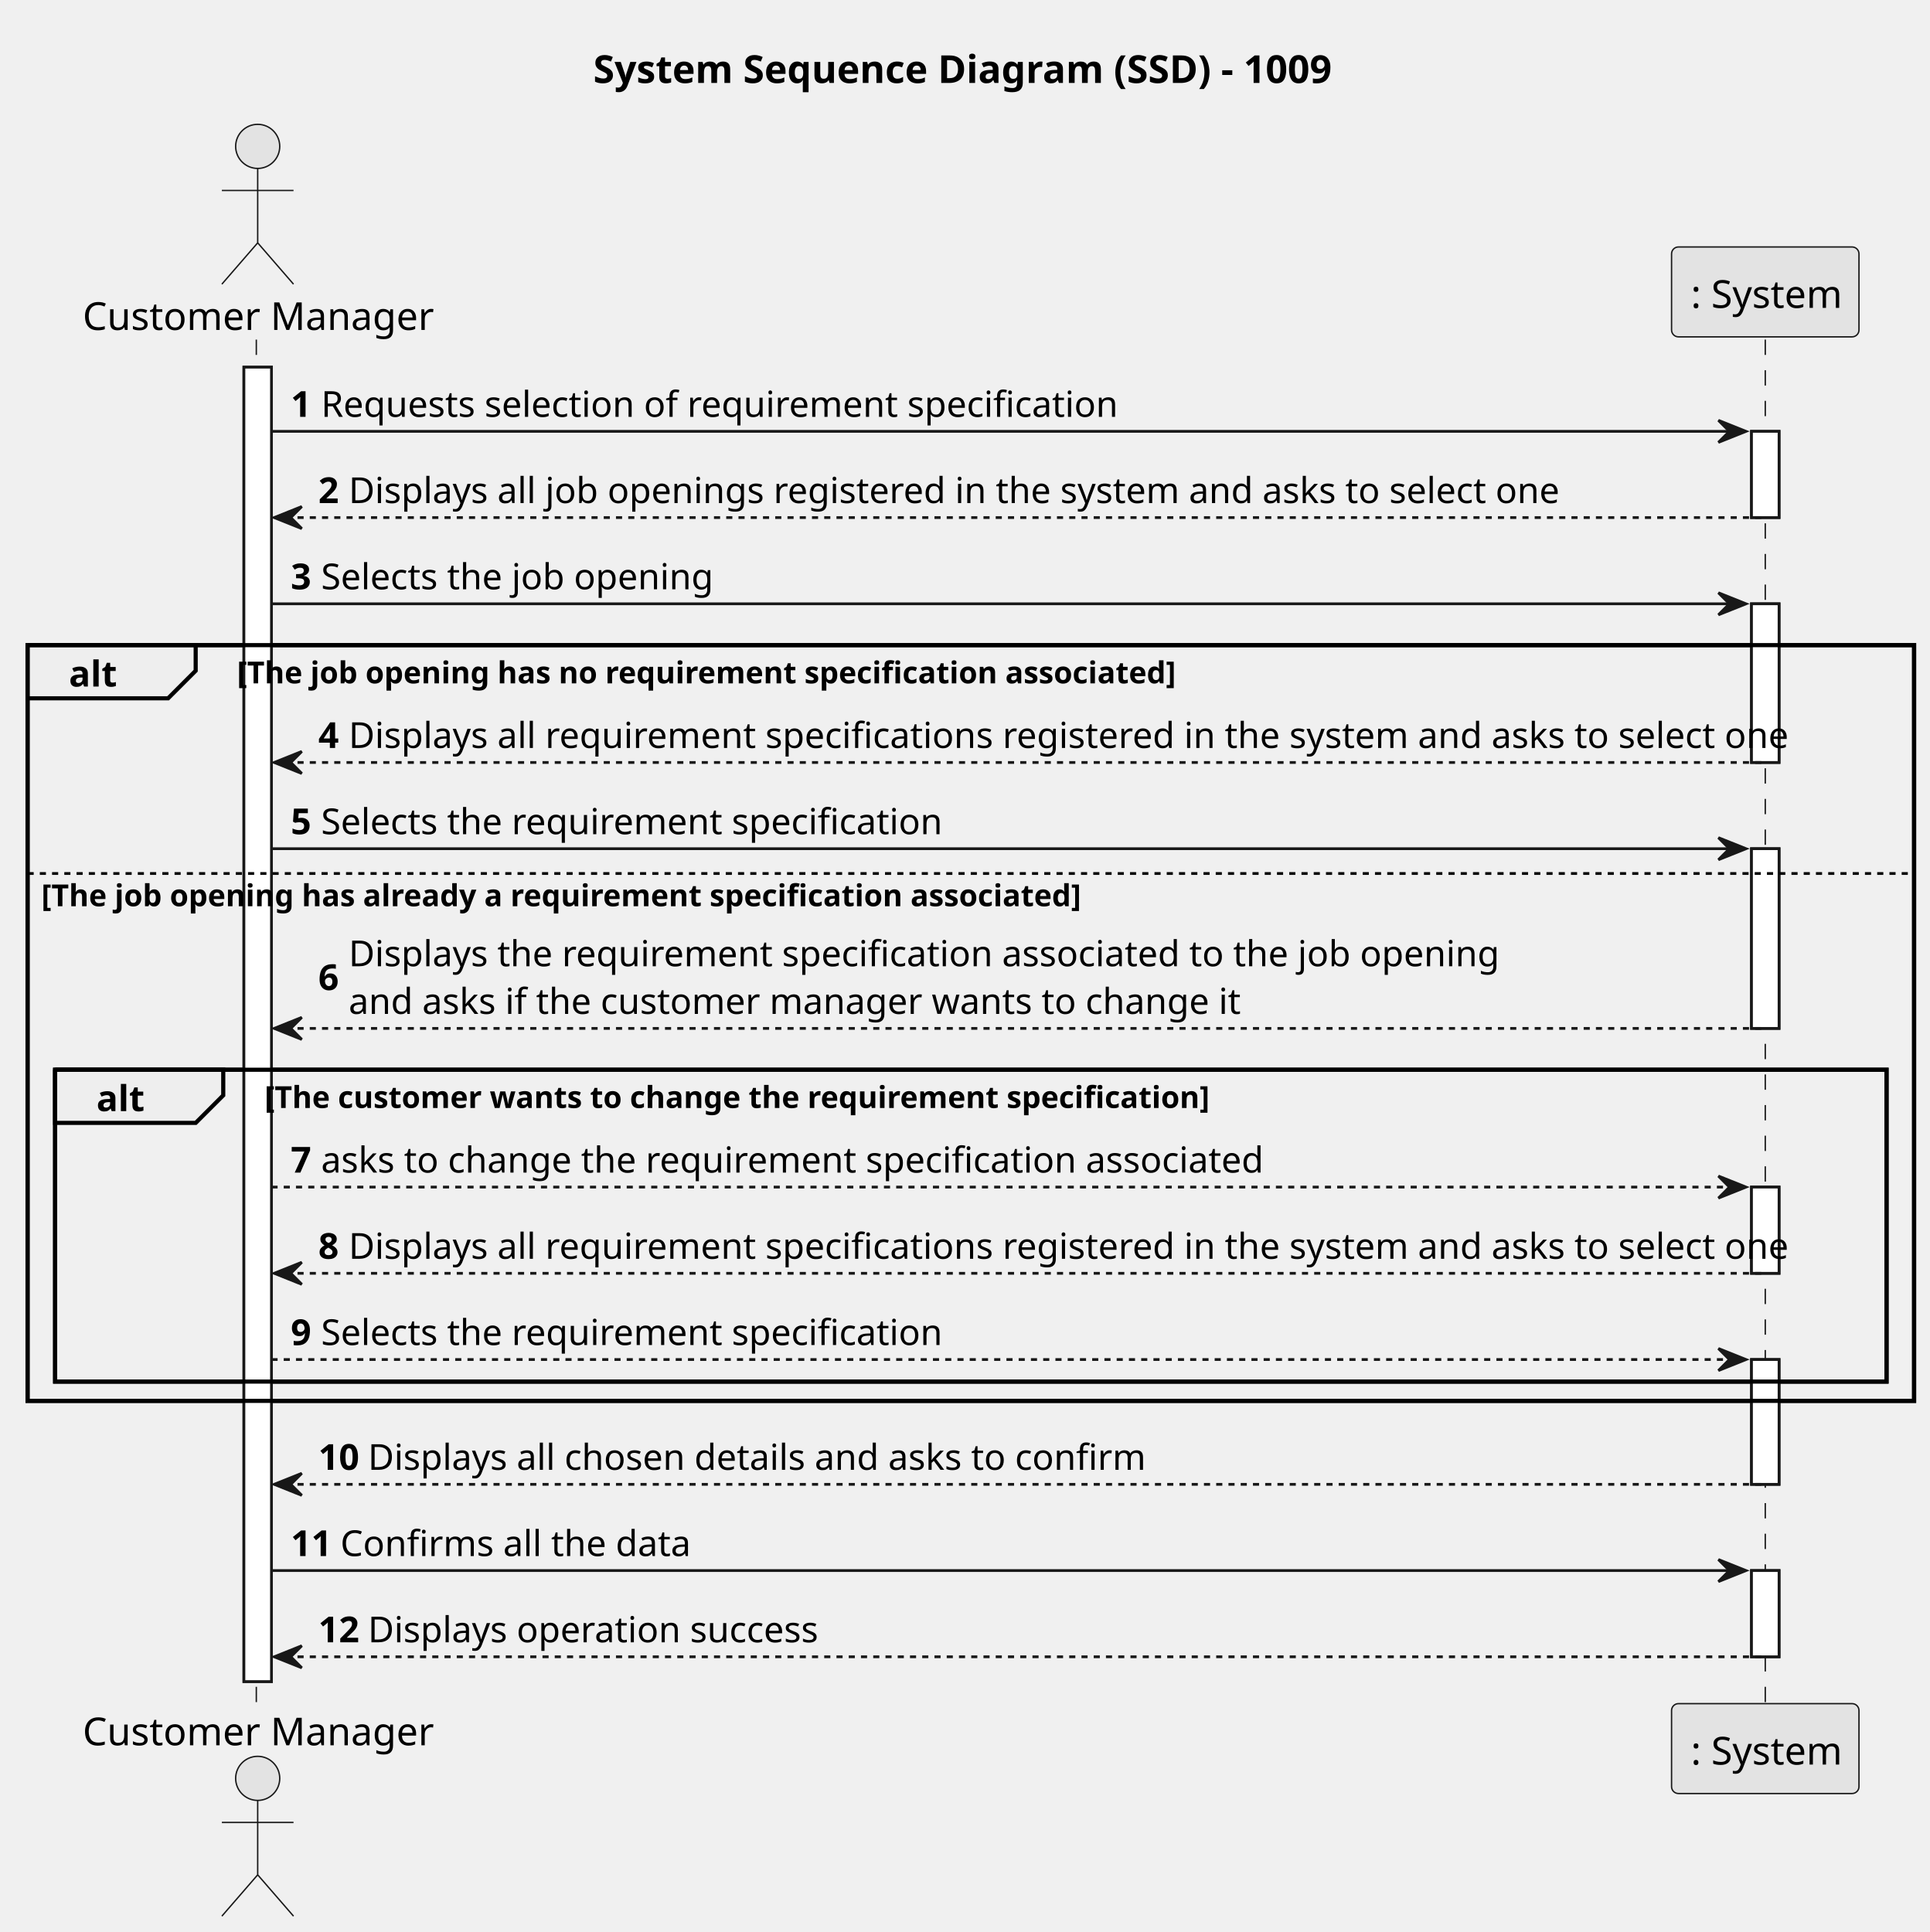
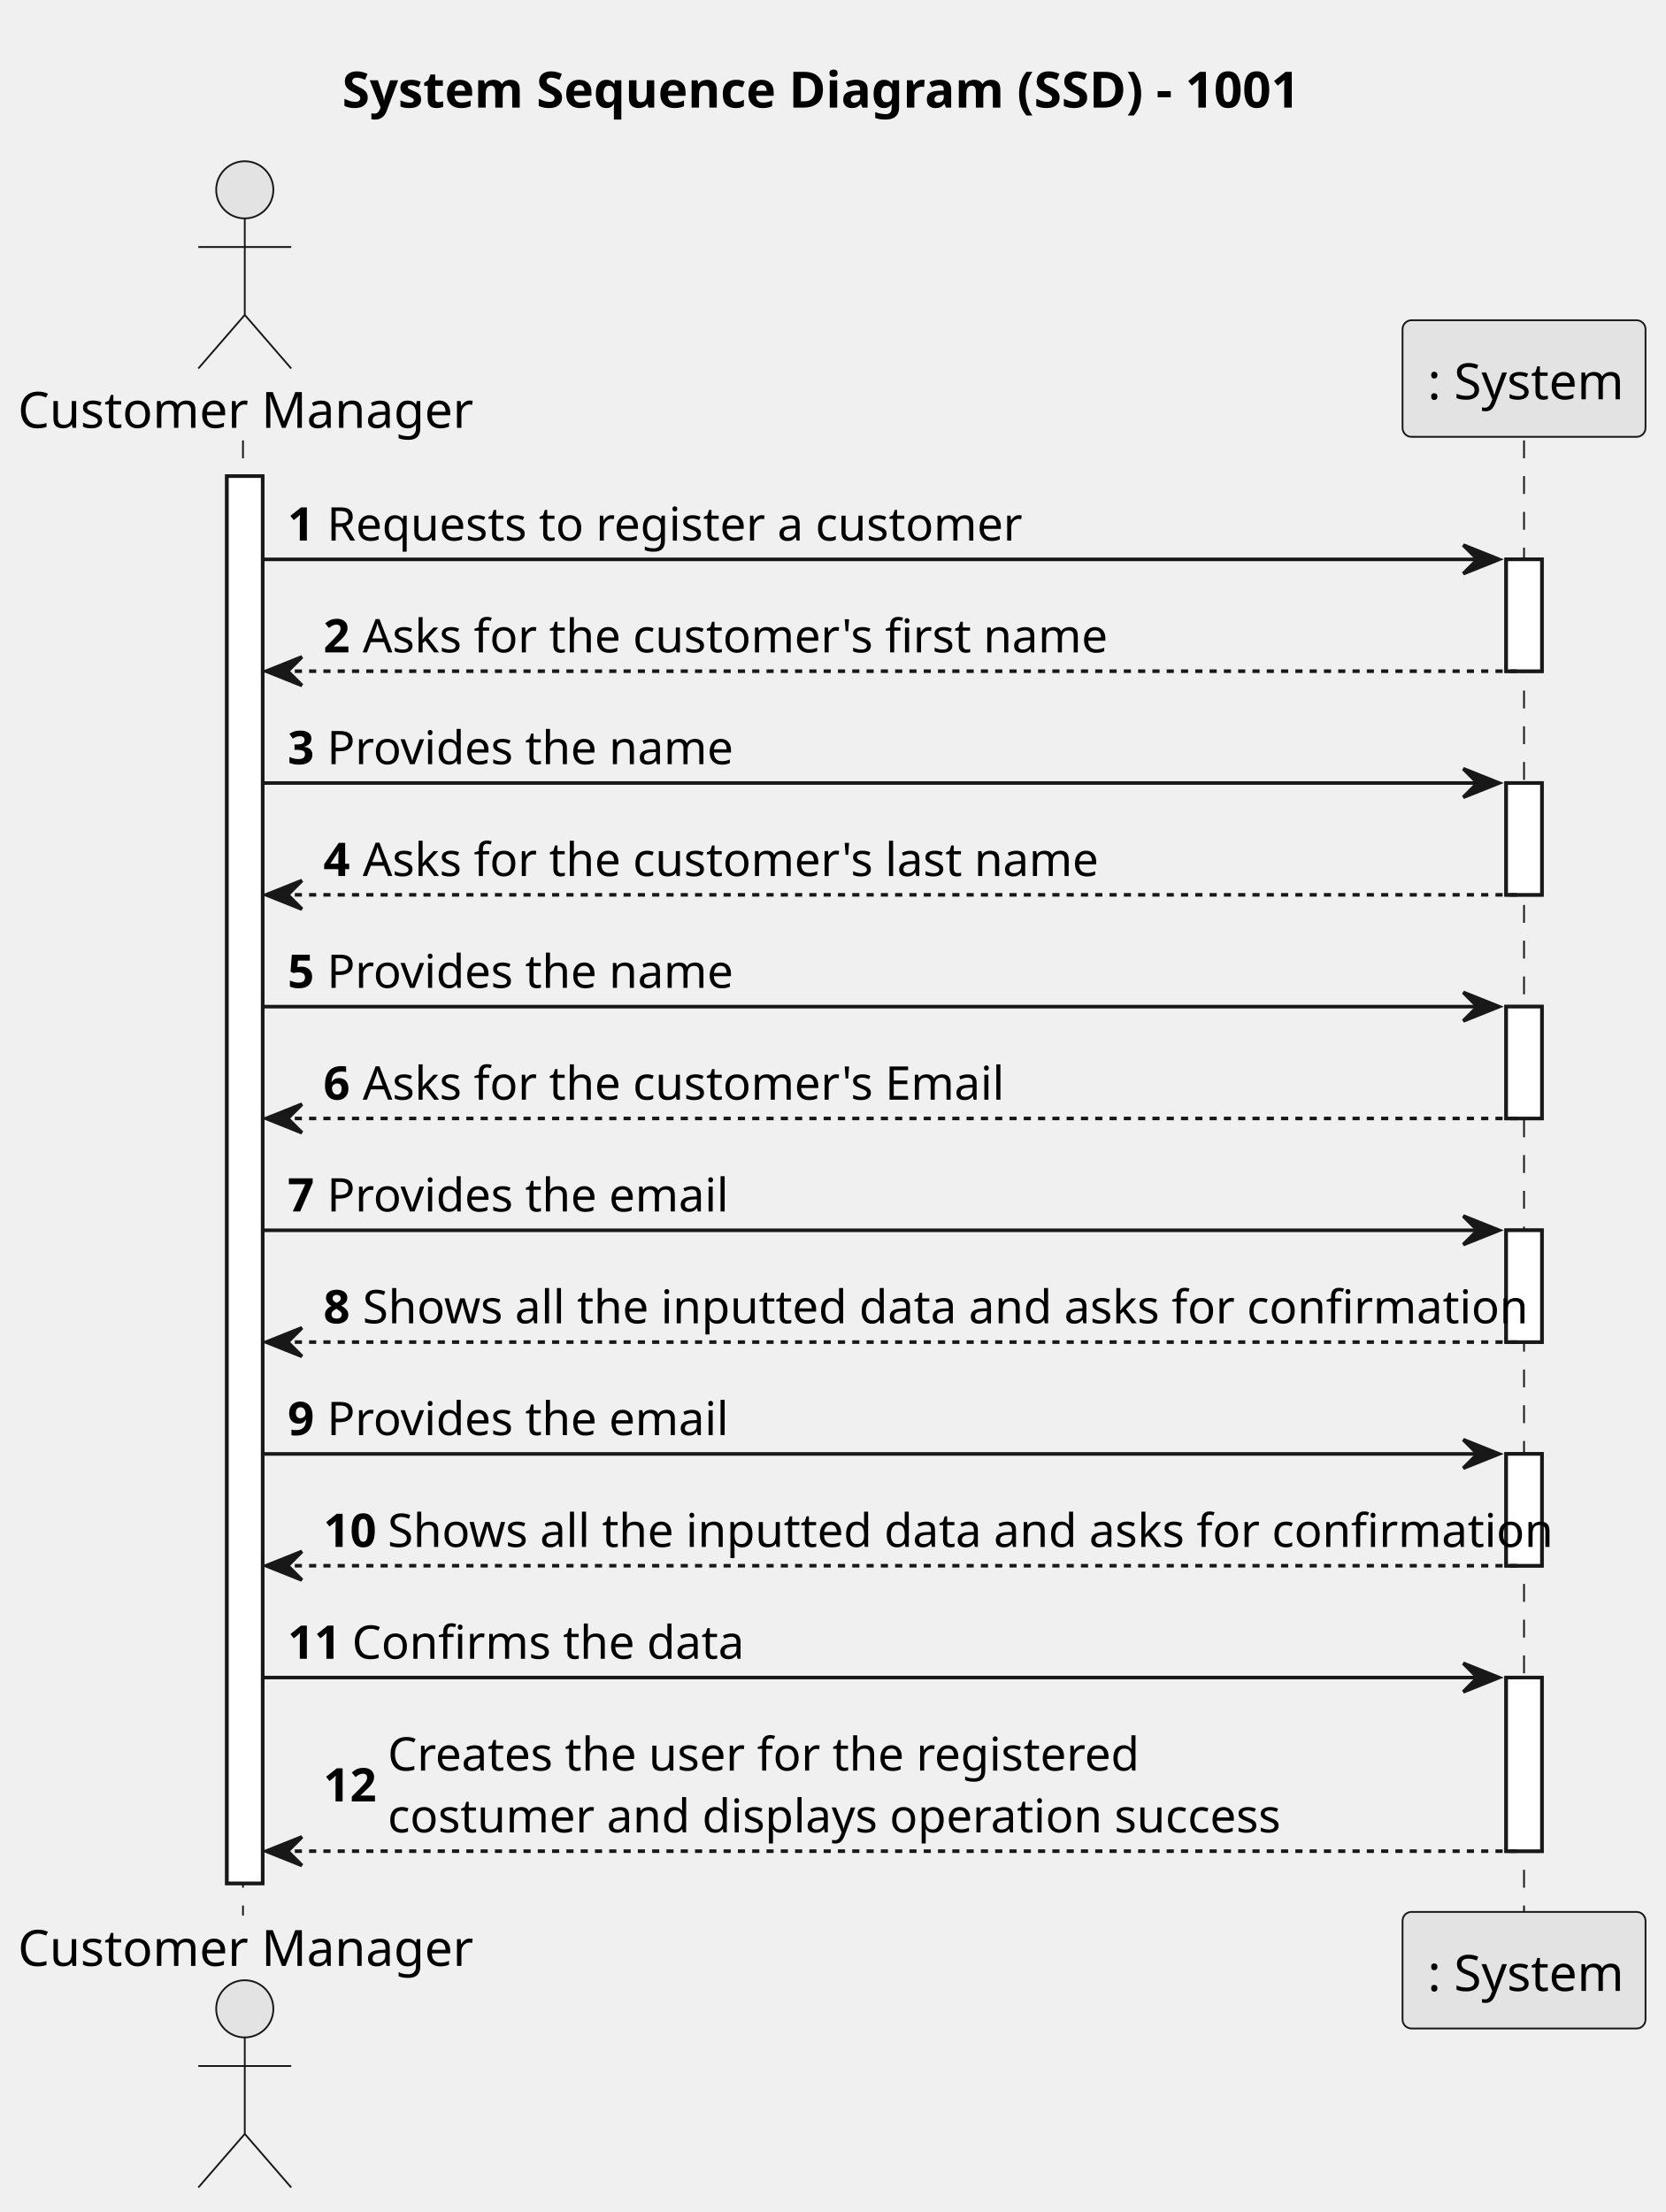
- <svg xmlns="http://www.w3.org/2000/svg" contentStyleType="text/css" height="631.8px" preserveAspectRatio="none" style="width:630px;height:631px;background:#FFFFFF;" version="1.1" viewBox="0 0 630 631" width="630.9px" zoomAndPan="magnify">
+ <svg xmlns="http://www.w3.org/2000/svg" contentStyleType="text/css" height="619px" preserveAspectRatio="none" style="width:466px;height:619px;background:#FFFFFF;" version="1.1" viewBox="0 0 466 619" width="466px" zoomAndPan="magnify">
  <defs />
  <g>
-     <text fill="#000000" font-family="sans-serif" font-size="12.6" font-weight="bold" lengthAdjust="spacing" textLength="245.7" x="193.725" y="27.097">System Sequence Diagram (SSD) - 1009</text>
-     <rect fill="#FFFFFF" height="429.296" style="stroke:#181818;stroke-width:0.9;" width="9" x="79.65" y="119.918" />
-     <rect fill="#FFFFFF" height="28.162" style="stroke:#181818;stroke-width:0.9;" width="9" x="571.95" y="140.88" />
-     <rect fill="#FFFFFF" height="51.824" style="stroke:#181818;stroke-width:0.9;" width="9" x="571.95" y="197.204" />
-     <rect fill="#FFFFFF" height="58.692" style="stroke:#181818;stroke-width:0.9;" width="9" x="571.95" y="277.19" />
-     <rect fill="#FFFFFF" height="28.162" style="stroke:#181818;stroke-width:0.9;" width="9" x="571.95" y="387.705" />
-     <rect fill="#FFFFFF" height="40.762" style="stroke:#181818;stroke-width:0.9;" width="9" x="571.95" y="444.029" />
-     <rect fill="#FFFFFF" height="28.162" style="stroke:#181818;stroke-width:0.9;" width="9" x="571.95" y="512.952" />
-     <rect fill="none" height="246.825" style="stroke:#000000;stroke-width:1.35;" width="616.05" x="9" y="210.704" />
-     <rect fill="none" height="101.848" style="stroke:#000000;stroke-width:1.35;" width="598.05" x="18" y="349.381" />
-     <line style="stroke:#181818;stroke-width:0.45;stroke-dasharray:5.0,5.0;" x1="83.7" x2="83.7" y1="110.918" y2="557.314" />
-     <line style="stroke:#181818;stroke-width:0.45;stroke-dasharray:5.0,5.0;" x1="576.45" x2="576.45" y1="110.918" y2="557.314" />
-     <text fill="#000000" font-family="sans-serif" font-size="12.6" lengthAdjust="spacing" textLength="108.9" x="27" y="107.756">Customer Manager</text>
-     <ellipse cx="84.15" cy="47.809" fill="#E3E3E3" rx="7.2" ry="7.2" style="stroke:#181818;stroke-width:0.45;" />
-     <path d="M84.15,55.009 L84.15,79.309 M72.45,62.209 L95.85,62.209 M84.15,79.309 L72.45,92.809 M84.15,79.309 L95.85,92.809 " fill="none" style="stroke:#181818;stroke-width:0.45;" />
-     <text fill="#000000" font-family="sans-serif" font-size="12.6" lengthAdjust="spacing" textLength="108.9" x="27" y="570.011">Customer Manager</text>
-     <ellipse cx="84.15" cy="580.823" fill="#E3E3E3" rx="7.2" ry="7.2" style="stroke:#181818;stroke-width:0.45;" />
-     <path d="M84.15,588.023 L84.15,612.323 M72.45,595.223 L95.85,595.223 M84.15,612.323 L72.45,625.823 M84.15,612.323 L95.85,625.823 " fill="none" style="stroke:#181818;stroke-width:0.45;" />
-     <rect fill="#E3E3E3" height="29.359" rx="2.25" ry="2.25" style="stroke:#181818;stroke-width:0.45;" width="61.2" x="545.85" y="80.659" />
-     <text fill="#000000" font-family="sans-serif" font-size="12.6" lengthAdjust="spacing" textLength="48.6" x="552.15" y="100.556">: System</text>
-     <rect fill="#E3E3E3" height="29.359" rx="2.25" ry="2.25" style="stroke:#181818;stroke-width:0.45;" width="61.2" x="545.85" y="556.414" />
-     <text fill="#000000" font-family="sans-serif" font-size="12.6" lengthAdjust="spacing" textLength="48.6" x="552.15" y="576.311">: System</text>
-     <rect fill="#FFFFFF" height="429.296" style="stroke:#181818;stroke-width:0.9;" width="9" x="79.65" y="119.918" />
-     <rect fill="#FFFFFF" height="28.162" style="stroke:#181818;stroke-width:0.9;" width="9" x="571.95" y="140.88" />
-     <rect fill="#FFFFFF" height="51.824" style="stroke:#181818;stroke-width:0.9;" width="9" x="571.95" y="197.204" />
-     <rect fill="#FFFFFF" height="58.692" style="stroke:#181818;stroke-width:0.9;" width="9" x="571.95" y="277.19" />
-     <rect fill="#FFFFFF" height="28.162" style="stroke:#181818;stroke-width:0.9;" width="9" x="571.95" y="387.705" />
-     <rect fill="#FFFFFF" height="40.762" style="stroke:#181818;stroke-width:0.9;" width="9" x="571.95" y="444.029" />
-     <rect fill="#FFFFFF" height="28.162" style="stroke:#181818;stroke-width:0.9;" width="9" x="571.95" y="512.952" />
-     <polygon fill="#181818" points="561.15,137.28,570.15,140.88,561.15,144.48,564.75,140.88" style="stroke:#181818;stroke-width:0.9;" />
-     <line style="stroke:#181818;stroke-width:0.9;" x1="88.65" x2="566.55" y1="140.88" y2="140.88" />
-     <text fill="#000000" font-family="sans-serif" font-size="11.7" font-weight="bold" lengthAdjust="spacing" textLength="6.3" x="94.95" y="136.143">1</text>
-     <text fill="#000000" font-family="sans-serif" font-size="11.7" lengthAdjust="spacing" textLength="245.7" x="104.85" y="136.143">Requests selection of requirement specification</text>
-     <polygon fill="#181818" points="98.55,165.442,89.55,169.042,98.55,172.642,94.95,169.042" style="stroke:#181818;stroke-width:0.9;" />
-     <line style="stroke:#181818;stroke-width:0.9;stroke-dasharray:2.0,2.0;" x1="93.15" x2="575.55" y1="169.042" y2="169.042" />
-     <text fill="#000000" font-family="sans-serif" font-size="11.7" font-weight="bold" lengthAdjust="spacing" textLength="6.3" x="103.95" y="164.305">2</text>
-     <text fill="#000000" font-family="sans-serif" font-size="11.7" lengthAdjust="spacing" textLength="381.6" x="113.85" y="164.305">Displays all job openings registered in the system and asks to select one</text>
-     <polygon fill="#181818" points="561.15,193.604,570.15,197.204,561.15,200.804,564.75,197.204" style="stroke:#181818;stroke-width:0.9;" />
-     <line style="stroke:#181818;stroke-width:0.9;" x1="88.65" x2="566.55" y1="197.204" y2="197.204" />
-     <text fill="#000000" font-family="sans-serif" font-size="11.7" font-weight="bold" lengthAdjust="spacing" textLength="6.3" x="94.95" y="192.467">3</text>
-     <text fill="#000000" font-family="sans-serif" font-size="11.7" lengthAdjust="spacing" textLength="122.4" x="104.85" y="192.467">Selects the job opening</text>
-     <path d="M9,210.704 L63.9,210.704 L63.9,219.066 L54.9,228.066 L9,228.066 L9,210.704 " fill="#EEEEEE" style="stroke:#000000;stroke-width:1.35;" />
-     <rect fill="none" height="246.825" style="stroke:#000000;stroke-width:1.35;" width="616.05" x="9" y="210.704" />
-     <text fill="#000000" font-family="sans-serif" font-size="11.7" font-weight="bold" lengthAdjust="spacing" textLength="14.4" x="22.5" y="224.229">alt</text>
-     <text fill="#000000" font-family="sans-serif" font-size="9.9" font-weight="bold" lengthAdjust="spacing" textLength="311.4" x="77.4" y="223.187">[The job opening has no requirement specification associated]</text>
-     <polygon fill="#181818" points="98.55,245.428,89.55,249.028,98.55,252.627,94.95,249.028" style="stroke:#181818;stroke-width:0.9;" />
-     <line style="stroke:#181818;stroke-width:0.9;stroke-dasharray:2.0,2.0;" x1="93.15" x2="575.55" y1="249.028" y2="249.028" />
-     <text fill="#000000" font-family="sans-serif" font-size="11.7" font-weight="bold" lengthAdjust="spacing" textLength="6.3" x="103.95" y="244.291">4</text>
-     <text fill="#000000" font-family="sans-serif" font-size="11.7" lengthAdjust="spacing" textLength="451.8" x="113.85" y="244.291">Displays all requirement specifications registered in the system and asks to select one</text>
-     <polygon fill="#181818" points="561.15,273.589,570.15,277.19,561.15,280.789,564.75,277.19" style="stroke:#181818;stroke-width:0.9;" />
-     <line style="stroke:#181818;stroke-width:0.9;" x1="88.65" x2="566.55" y1="277.19" y2="277.19" />
-     <text fill="#000000" font-family="sans-serif" font-size="11.7" font-weight="bold" lengthAdjust="spacing" textLength="6.3" x="94.95" y="272.453">5</text>
-     <text fill="#000000" font-family="sans-serif" font-size="11.7" lengthAdjust="spacing" textLength="192.6" x="104.85" y="272.453">Selects the requirement specification</text>
-     <line style="stroke:#000000;stroke-width:0.9;stroke-dasharray:2.0,2.0;" x1="9" x2="625.05" y1="285.289" y2="285.289" />
-     <text fill="#000000" font-family="sans-serif" font-size="9.9" font-weight="bold" lengthAdjust="spacing" textLength="342.9" x="13.5" y="295.973">[The job opening has already a requirement specification associated]</text>
-     <polygon fill="#181818" points="98.55,332.281,89.55,335.881,98.55,339.481,94.95,335.881" style="stroke:#181818;stroke-width:0.9;" />
-     <line style="stroke:#181818;stroke-width:0.9;stroke-dasharray:2.0,2.0;" x1="93.15" x2="575.55" y1="335.881" y2="335.881" />
-     <text fill="#000000" font-family="sans-serif" font-size="11.7" font-weight="bold" lengthAdjust="spacing" textLength="6.3" x="103.95" y="323.364">6</text>
-     <text fill="#000000" font-family="sans-serif" font-size="11.7" lengthAdjust="spacing" textLength="354.6" x="113.85" y="315.583">Displays the requirement specification associated to the job opening</text>
-     <text fill="#000000" font-family="sans-serif" font-size="11.7" lengthAdjust="spacing" textLength="276.3" x="113.85" y="331.145">and asks if the customer manager wants to change it</text>
-     <path d="M18,349.381 L72.9,349.381 L72.9,357.743 L63.9,366.743 L18,366.743 L18,349.381 " fill="#EEEEEE" style="stroke:#000000;stroke-width:1.35;" />
-     <rect fill="none" height="101.848" style="stroke:#000000;stroke-width:1.35;" width="598.05" x="18" y="349.381" />
-     <text fill="#000000" font-family="sans-serif" font-size="11.7" font-weight="bold" lengthAdjust="spacing" textLength="14.4" x="31.5" y="362.906">alt</text>
-     <text fill="#000000" font-family="sans-serif" font-size="9.9" font-weight="bold" lengthAdjust="spacing" textLength="312.3" x="86.4" y="361.864">[The customer wants to change the requirement specification]</text>
-     <polygon fill="#181818" points="561.15,384.105,570.15,387.705,561.15,391.305,564.75,387.705" style="stroke:#181818;stroke-width:0.9;" />
-     <line style="stroke:#181818;stroke-width:0.9;stroke-dasharray:2.0,2.0;" x1="88.65" x2="566.55" y1="387.705" y2="387.705" />
-     <text fill="#000000" font-family="sans-serif" font-size="11.7" font-weight="bold" lengthAdjust="spacing" textLength="6.3" x="94.95" y="382.969">7</text>
-     <text fill="#000000" font-family="sans-serif" font-size="11.7" lengthAdjust="spacing" textLength="293.4" x="104.85" y="382.969">asks to change the requirement specification associated</text>
-     <polygon fill="#181818" points="98.55,412.267,89.55,415.867,98.55,419.467,94.95,415.867" style="stroke:#181818;stroke-width:0.9;" />
-     <line style="stroke:#181818;stroke-width:0.9;stroke-dasharray:2.0,2.0;" x1="93.15" x2="575.55" y1="415.867" y2="415.867" />
-     <text fill="#000000" font-family="sans-serif" font-size="11.7" font-weight="bold" lengthAdjust="spacing" textLength="6.3" x="103.95" y="411.13">8</text>
-     <text fill="#000000" font-family="sans-serif" font-size="11.7" lengthAdjust="spacing" textLength="451.8" x="113.85" y="411.13">Displays all requirement specifications registered in the system and asks to select one</text>
-     <polygon fill="#181818" points="561.15,440.429,570.15,444.029,561.15,447.629,564.75,444.029" style="stroke:#181818;stroke-width:0.9;" />
-     <line style="stroke:#181818;stroke-width:0.9;stroke-dasharray:2.0,2.0;" x1="88.65" x2="566.55" y1="444.029" y2="444.029" />
-     <text fill="#000000" font-family="sans-serif" font-size="11.7" font-weight="bold" lengthAdjust="spacing" textLength="6.3" x="94.95" y="439.292">9</text>
-     <text fill="#000000" font-family="sans-serif" font-size="11.7" lengthAdjust="spacing" textLength="192.6" x="104.85" y="439.292">Selects the requirement specification</text>
-     <polygon fill="#181818" points="98.55,481.191,89.55,484.791,98.55,488.391,94.95,484.791" style="stroke:#181818;stroke-width:0.9;" />
-     <line style="stroke:#181818;stroke-width:0.9;stroke-dasharray:2.0,2.0;" x1="93.15" x2="575.55" y1="484.791" y2="484.791" />
-     <text fill="#000000" font-family="sans-serif" font-size="11.7" font-weight="bold" lengthAdjust="spacing" textLength="12.6" x="103.95" y="480.054">10</text>
-     <text fill="#000000" font-family="sans-serif" font-size="11.7" lengthAdjust="spacing" textLength="245.7" x="120.15" y="480.054">Displays all chosen details and asks to confirm</text>
-     <polygon fill="#181818" points="561.15,509.353,570.15,512.952,561.15,516.553,564.75,512.952" style="stroke:#181818;stroke-width:0.9;" />
-     <line style="stroke:#181818;stroke-width:0.9;" x1="88.65" x2="566.55" y1="512.952" y2="512.952" />
-     <text fill="#000000" font-family="sans-serif" font-size="11.7" font-weight="bold" lengthAdjust="spacing" textLength="12.6" x="94.95" y="508.216">11</text>
-     <text fill="#000000" font-family="sans-serif" font-size="11.7" lengthAdjust="spacing" textLength="107.1" x="111.15" y="508.216">Confirms all the data</text>
-     <polygon fill="#181818" points="98.55,537.514,89.55,541.115,98.55,544.715,94.95,541.115" style="stroke:#181818;stroke-width:0.9;" />
-     <line style="stroke:#181818;stroke-width:0.9;stroke-dasharray:2.0,2.0;" x1="93.15" x2="575.55" y1="541.115" y2="541.115" />
-     <text fill="#000000" font-family="sans-serif" font-size="11.7" font-weight="bold" lengthAdjust="spacing" textLength="12.6" x="103.95" y="536.378">12</text>
-     <text fill="#000000" font-family="sans-serif" font-size="11.7" lengthAdjust="spacing" textLength="144" x="120.15" y="536.378">Displays operation success</text>
+     <text fill="#000000" font-family="sans-serif" font-size="14" font-weight="bold" lengthAdjust="spacing" textLength="273" x="95.75" y="30.107">System Sequence Diagram (SSD) - 1001</text>
+     <rect fill="#FFFFFF" height="393.783" style="stroke:#181818;stroke-width:1.0;" width="10" x="63.5" y="133.242" />
+     <rect fill="#FFFFFF" height="31.291" style="stroke:#181818;stroke-width:1.0;" width="10" x="421.5" y="156.533" />
+     <rect fill="#FFFFFF" height="31.291" style="stroke:#181818;stroke-width:1.0;" width="10" x="421.5" y="219.115" />
+     <rect fill="#FFFFFF" height="31.291" style="stroke:#181818;stroke-width:1.0;" width="10" x="421.5" y="281.697" />
+     <rect fill="#FFFFFF" height="31.291" style="stroke:#181818;stroke-width:1.0;" width="10" x="421.5" y="344.279" />
+     <rect fill="#FFFFFF" height="31.291" style="stroke:#181818;stroke-width:1.0;" width="10" x="421.5" y="406.861" />
+     <rect fill="#FFFFFF" height="48.582" style="stroke:#181818;stroke-width:1.0;" width="10" x="421.5" y="469.443" />
+     <line style="stroke:#181818;stroke-width:0.5;stroke-dasharray:5.0,5.0;" x1="68" x2="68" y1="123.242" y2="536.025" />
+     <line style="stroke:#181818;stroke-width:0.5;stroke-dasharray:5.0,5.0;" x1="426.5" x2="426.5" y1="123.242" y2="536.025" />
+     <text fill="#000000" font-family="sans-serif" font-size="14" lengthAdjust="spacing" textLength="121" x="5" y="119.728">Customer Manager</text>
+     <ellipse cx="68.5" cy="53.121" fill="#E3E3E3" rx="8" ry="8" style="stroke:#181818;stroke-width:0.5;" />
+     <path d="M68.5,61.121 L68.5,88.121 M55.5,69.121 L81.5,69.121 M68.5,88.121 L55.5,103.121 M68.5,88.121 L81.5,103.121 " fill="none" style="stroke:#181818;stroke-width:0.5;" />
+     <text fill="#000000" font-family="sans-serif" font-size="14" lengthAdjust="spacing" textLength="121" x="5" y="550.133">Customer Manager</text>
+     <ellipse cx="68.5" cy="562.146" fill="#E3E3E3" rx="8" ry="8" style="stroke:#181818;stroke-width:0.5;" />
+     <path d="M68.5,570.146 L68.5,597.146 M55.5,578.146 L81.5,578.146 M68.5,597.146 L55.5,612.146 M68.5,597.146 L81.5,612.146 " fill="none" style="stroke:#181818;stroke-width:0.5;" />
+     <rect fill="#E3E3E3" height="32.621" rx="2.5" ry="2.5" style="stroke:#181818;stroke-width:0.5;" width="68" x="392.5" y="89.621" />
+     <text fill="#000000" font-family="sans-serif" font-size="14" lengthAdjust="spacing" textLength="54" x="399.5" y="111.728">: System</text>
+     <rect fill="#E3E3E3" height="32.621" rx="2.5" ry="2.5" style="stroke:#181818;stroke-width:0.5;" width="68" x="392.5" y="535.025" />
+     <text fill="#000000" font-family="sans-serif" font-size="14" lengthAdjust="spacing" textLength="54" x="399.5" y="557.133">: System</text>
+     <rect fill="#FFFFFF" height="393.783" style="stroke:#181818;stroke-width:1.0;" width="10" x="63.5" y="133.242" />
+     <rect fill="#FFFFFF" height="31.291" style="stroke:#181818;stroke-width:1.0;" width="10" x="421.5" y="156.533" />
+     <rect fill="#FFFFFF" height="31.291" style="stroke:#181818;stroke-width:1.0;" width="10" x="421.5" y="219.115" />
+     <rect fill="#FFFFFF" height="31.291" style="stroke:#181818;stroke-width:1.0;" width="10" x="421.5" y="281.697" />
+     <rect fill="#FFFFFF" height="31.291" style="stroke:#181818;stroke-width:1.0;" width="10" x="421.5" y="344.279" />
+     <rect fill="#FFFFFF" height="31.291" style="stroke:#181818;stroke-width:1.0;" width="10" x="421.5" y="406.861" />
+     <rect fill="#FFFFFF" height="48.582" style="stroke:#181818;stroke-width:1.0;" width="10" x="421.5" y="469.443" />
+     <polygon fill="#181818" points="409.5,152.533,419.5,156.533,409.5,160.533,413.5,156.533" style="stroke:#181818;stroke-width:1.0;" />
+     <line style="stroke:#181818;stroke-width:1.0;" x1="73.5" x2="415.5" y1="156.533" y2="156.533" />
+     <text fill="#000000" font-family="sans-serif" font-size="13" font-weight="bold" lengthAdjust="spacing" textLength="7" x="80.5" y="151.27">1</text>
+     <text fill="#000000" font-family="sans-serif" font-size="13" lengthAdjust="spacing" textLength="186" x="91.5" y="151.27">Requests to register a customer</text>
+     <polygon fill="#181818" points="84.5,183.824,74.5,187.824,84.5,191.824,80.5,187.824" style="stroke:#181818;stroke-width:1.0;" />
+     <line style="stroke:#181818;stroke-width:1.0;stroke-dasharray:2.0,2.0;" x1="78.5" x2="425.5" y1="187.824" y2="187.824" />
+     <text fill="#000000" font-family="sans-serif" font-size="13" font-weight="bold" lengthAdjust="spacing" textLength="7" x="90.5" y="182.561">2</text>
+     <text fill="#000000" font-family="sans-serif" font-size="13" lengthAdjust="spacing" textLength="198" x="101.5" y="182.561">Asks for the customer's first name</text>
+     <polygon fill="#181818" points="409.5,215.115,419.5,219.115,409.5,223.115,413.5,219.115" style="stroke:#181818;stroke-width:1.0;" />
+     <line style="stroke:#181818;stroke-width:1.0;" x1="73.5" x2="415.5" y1="219.115" y2="219.115" />
+     <text fill="#000000" font-family="sans-serif" font-size="13" font-weight="bold" lengthAdjust="spacing" textLength="7" x="80.5" y="213.852">3</text>
+     <text fill="#000000" font-family="sans-serif" font-size="13" lengthAdjust="spacing" textLength="107" x="91.5" y="213.852">Provides the name</text>
+     <polygon fill="#181818" points="84.5,246.406,74.5,250.406,84.5,254.406,80.5,250.406" style="stroke:#181818;stroke-width:1.0;" />
+     <line style="stroke:#181818;stroke-width:1.0;stroke-dasharray:2.0,2.0;" x1="78.5" x2="425.5" y1="250.406" y2="250.406" />
+     <text fill="#000000" font-family="sans-serif" font-size="13" font-weight="bold" lengthAdjust="spacing" textLength="7" x="90.5" y="245.144">4</text>
+     <text fill="#000000" font-family="sans-serif" font-size="13" lengthAdjust="spacing" textLength="198" x="101.5" y="245.144">Asks for the customer's last name</text>
+     <polygon fill="#181818" points="409.5,277.697,419.5,281.697,409.5,285.697,413.5,281.697" style="stroke:#181818;stroke-width:1.0;" />
+     <line style="stroke:#181818;stroke-width:1.0;" x1="73.5" x2="415.5" y1="281.697" y2="281.697" />
+     <text fill="#000000" font-family="sans-serif" font-size="13" font-weight="bold" lengthAdjust="spacing" textLength="7" x="80.5" y="276.435">5</text>
+     <text fill="#000000" font-family="sans-serif" font-size="13" lengthAdjust="spacing" textLength="107" x="91.5" y="276.435">Provides the name</text>
+     <polygon fill="#181818" points="84.5,308.988,74.5,312.988,84.5,316.988,80.5,312.988" style="stroke:#181818;stroke-width:1.0;" />
+     <line style="stroke:#181818;stroke-width:1.0;stroke-dasharray:2.0,2.0;" x1="78.5" x2="425.5" y1="312.988" y2="312.988" />
+     <text fill="#000000" font-family="sans-serif" font-size="13" font-weight="bold" lengthAdjust="spacing" textLength="7" x="90.5" y="307.726">6</text>
+     <text fill="#000000" font-family="sans-serif" font-size="13" lengthAdjust="spacing" textLength="174" x="101.5" y="307.726">Asks for the customer's Email</text>
+     <polygon fill="#181818" points="409.5,340.279,419.5,344.279,409.5,348.279,413.5,344.279" style="stroke:#181818;stroke-width:1.0;" />
+     <line style="stroke:#181818;stroke-width:1.0;" x1="73.5" x2="415.5" y1="344.279" y2="344.279" />
+     <text fill="#000000" font-family="sans-serif" font-size="13" font-weight="bold" lengthAdjust="spacing" textLength="7" x="80.5" y="339.017">7</text>
+     <text fill="#000000" font-family="sans-serif" font-size="13" lengthAdjust="spacing" textLength="106" x="91.5" y="339.017">Provides the email</text>
+     <polygon fill="#181818" points="84.5,371.57,74.5,375.57,84.5,379.57,80.5,375.57" style="stroke:#181818;stroke-width:1.0;" />
+     <line style="stroke:#181818;stroke-width:1.0;stroke-dasharray:2.0,2.0;" x1="78.5" x2="425.5" y1="375.57" y2="375.57" />
+     <text fill="#000000" font-family="sans-serif" font-size="13" font-weight="bold" lengthAdjust="spacing" textLength="7" x="90.5" y="370.308">8</text>
+     <text fill="#000000" font-family="sans-serif" font-size="13" lengthAdjust="spacing" textLength="306" x="101.5" y="370.308">Shows all the inputted data and asks for confirmation</text>
+     <polygon fill="#181818" points="409.5,402.861,419.5,406.861,409.5,410.861,413.5,406.861" style="stroke:#181818;stroke-width:1.0;" />
+     <line style="stroke:#181818;stroke-width:1.0;" x1="73.5" x2="415.5" y1="406.861" y2="406.861" />
+     <text fill="#000000" font-family="sans-serif" font-size="13" font-weight="bold" lengthAdjust="spacing" textLength="7" x="80.5" y="401.599">9</text>
+     <text fill="#000000" font-family="sans-serif" font-size="13" lengthAdjust="spacing" textLength="106" x="91.5" y="401.599">Provides the email</text>
+     <polygon fill="#181818" points="84.5,434.152,74.5,438.152,84.5,442.152,80.5,438.152" style="stroke:#181818;stroke-width:1.0;" />
+     <line style="stroke:#181818;stroke-width:1.0;stroke-dasharray:2.0,2.0;" x1="78.5" x2="425.5" y1="438.152" y2="438.152" />
+     <text fill="#000000" font-family="sans-serif" font-size="13" font-weight="bold" lengthAdjust="spacing" textLength="14" x="90.5" y="432.89">10</text>
+     <text fill="#000000" font-family="sans-serif" font-size="13" lengthAdjust="spacing" textLength="306" x="108.5" y="432.89">Shows all the inputted data and asks for confirmation</text>
+     <polygon fill="#181818" points="409.5,465.443,419.5,469.443,409.5,473.443,413.5,469.443" style="stroke:#181818;stroke-width:1.0;" />
+     <line style="stroke:#181818;stroke-width:1.0;" x1="73.5" x2="415.5" y1="469.443" y2="469.443" />
+     <text fill="#000000" font-family="sans-serif" font-size="13" font-weight="bold" lengthAdjust="spacing" textLength="14" x="80.5" y="464.181">11</text>
+     <text fill="#000000" font-family="sans-serif" font-size="13" lengthAdjust="spacing" textLength="102" x="98.5" y="464.181">Confirms the data</text>
+     <polygon fill="#181818" points="84.5,514.025,74.5,518.025,84.5,522.025,80.5,518.025" style="stroke:#181818;stroke-width:1.0;" />
+     <line style="stroke:#181818;stroke-width:1.0;stroke-dasharray:2.0,2.0;" x1="78.5" x2="425.5" y1="518.025" y2="518.025" />
+     <text fill="#000000" font-family="sans-serif" font-size="13" font-weight="bold" lengthAdjust="spacing" textLength="14" x="90.5" y="504.117">12</text>
+     <text fill="#000000" font-family="sans-serif" font-size="13" lengthAdjust="spacing" textLength="197" x="108.5" y="495.472">Creates the user for the registered</text>
+     <text fill="#000000" font-family="sans-serif" font-size="13" lengthAdjust="spacing" textLength="241" x="108.5" y="512.763">costumer and displays operation success</text>
  </g>
</svg>
